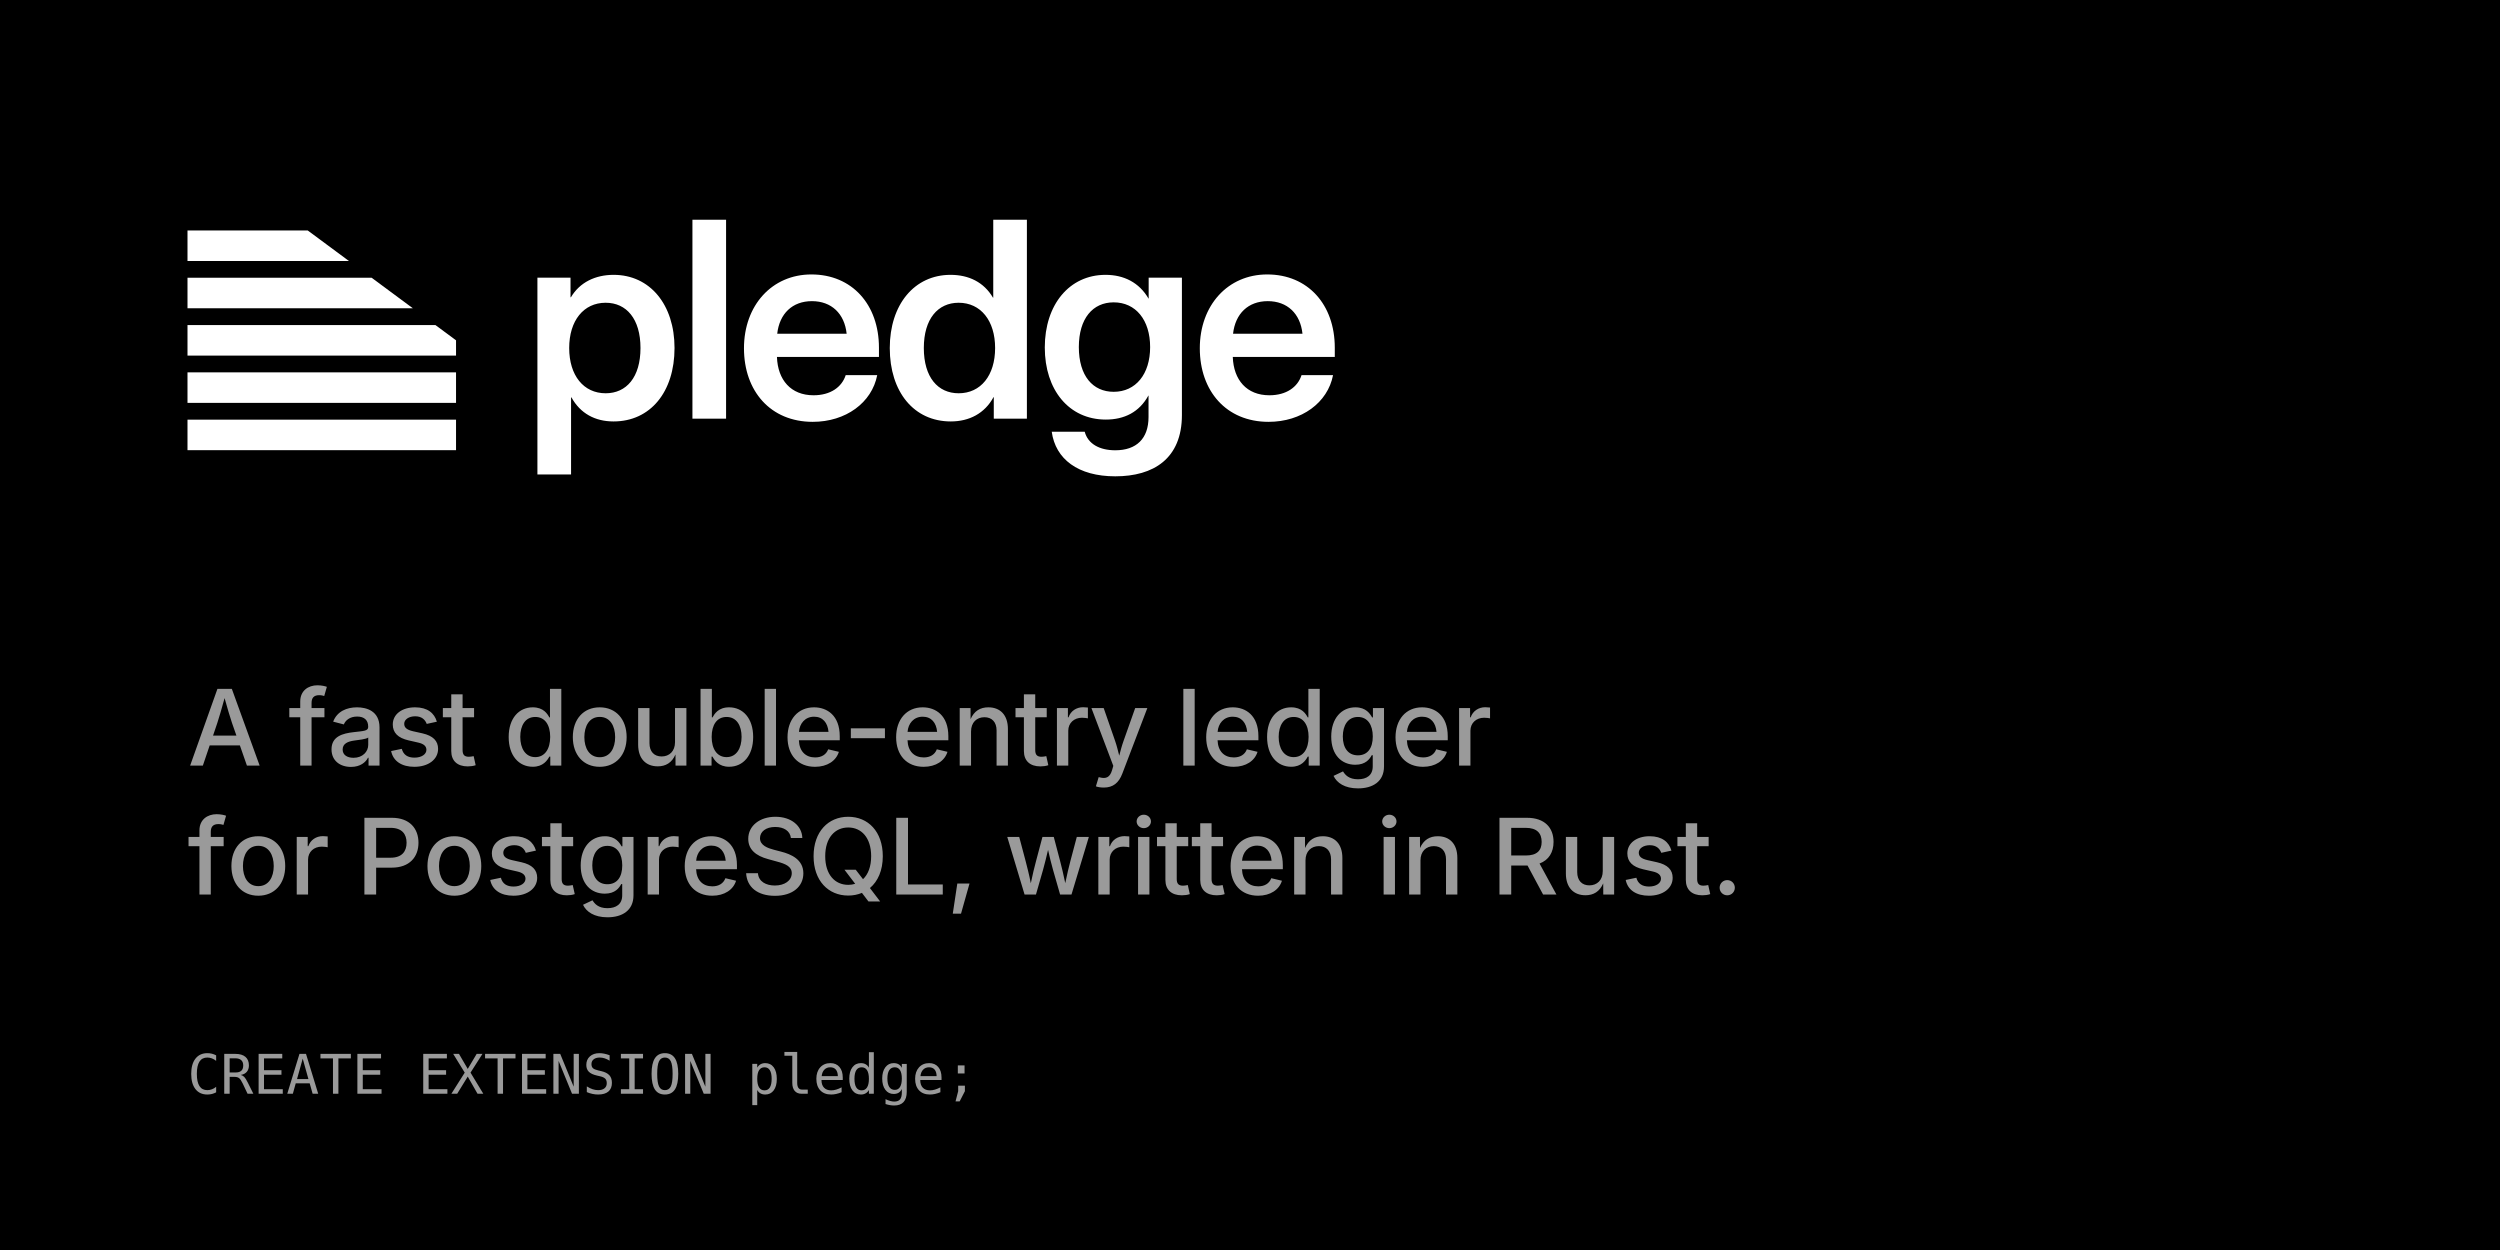
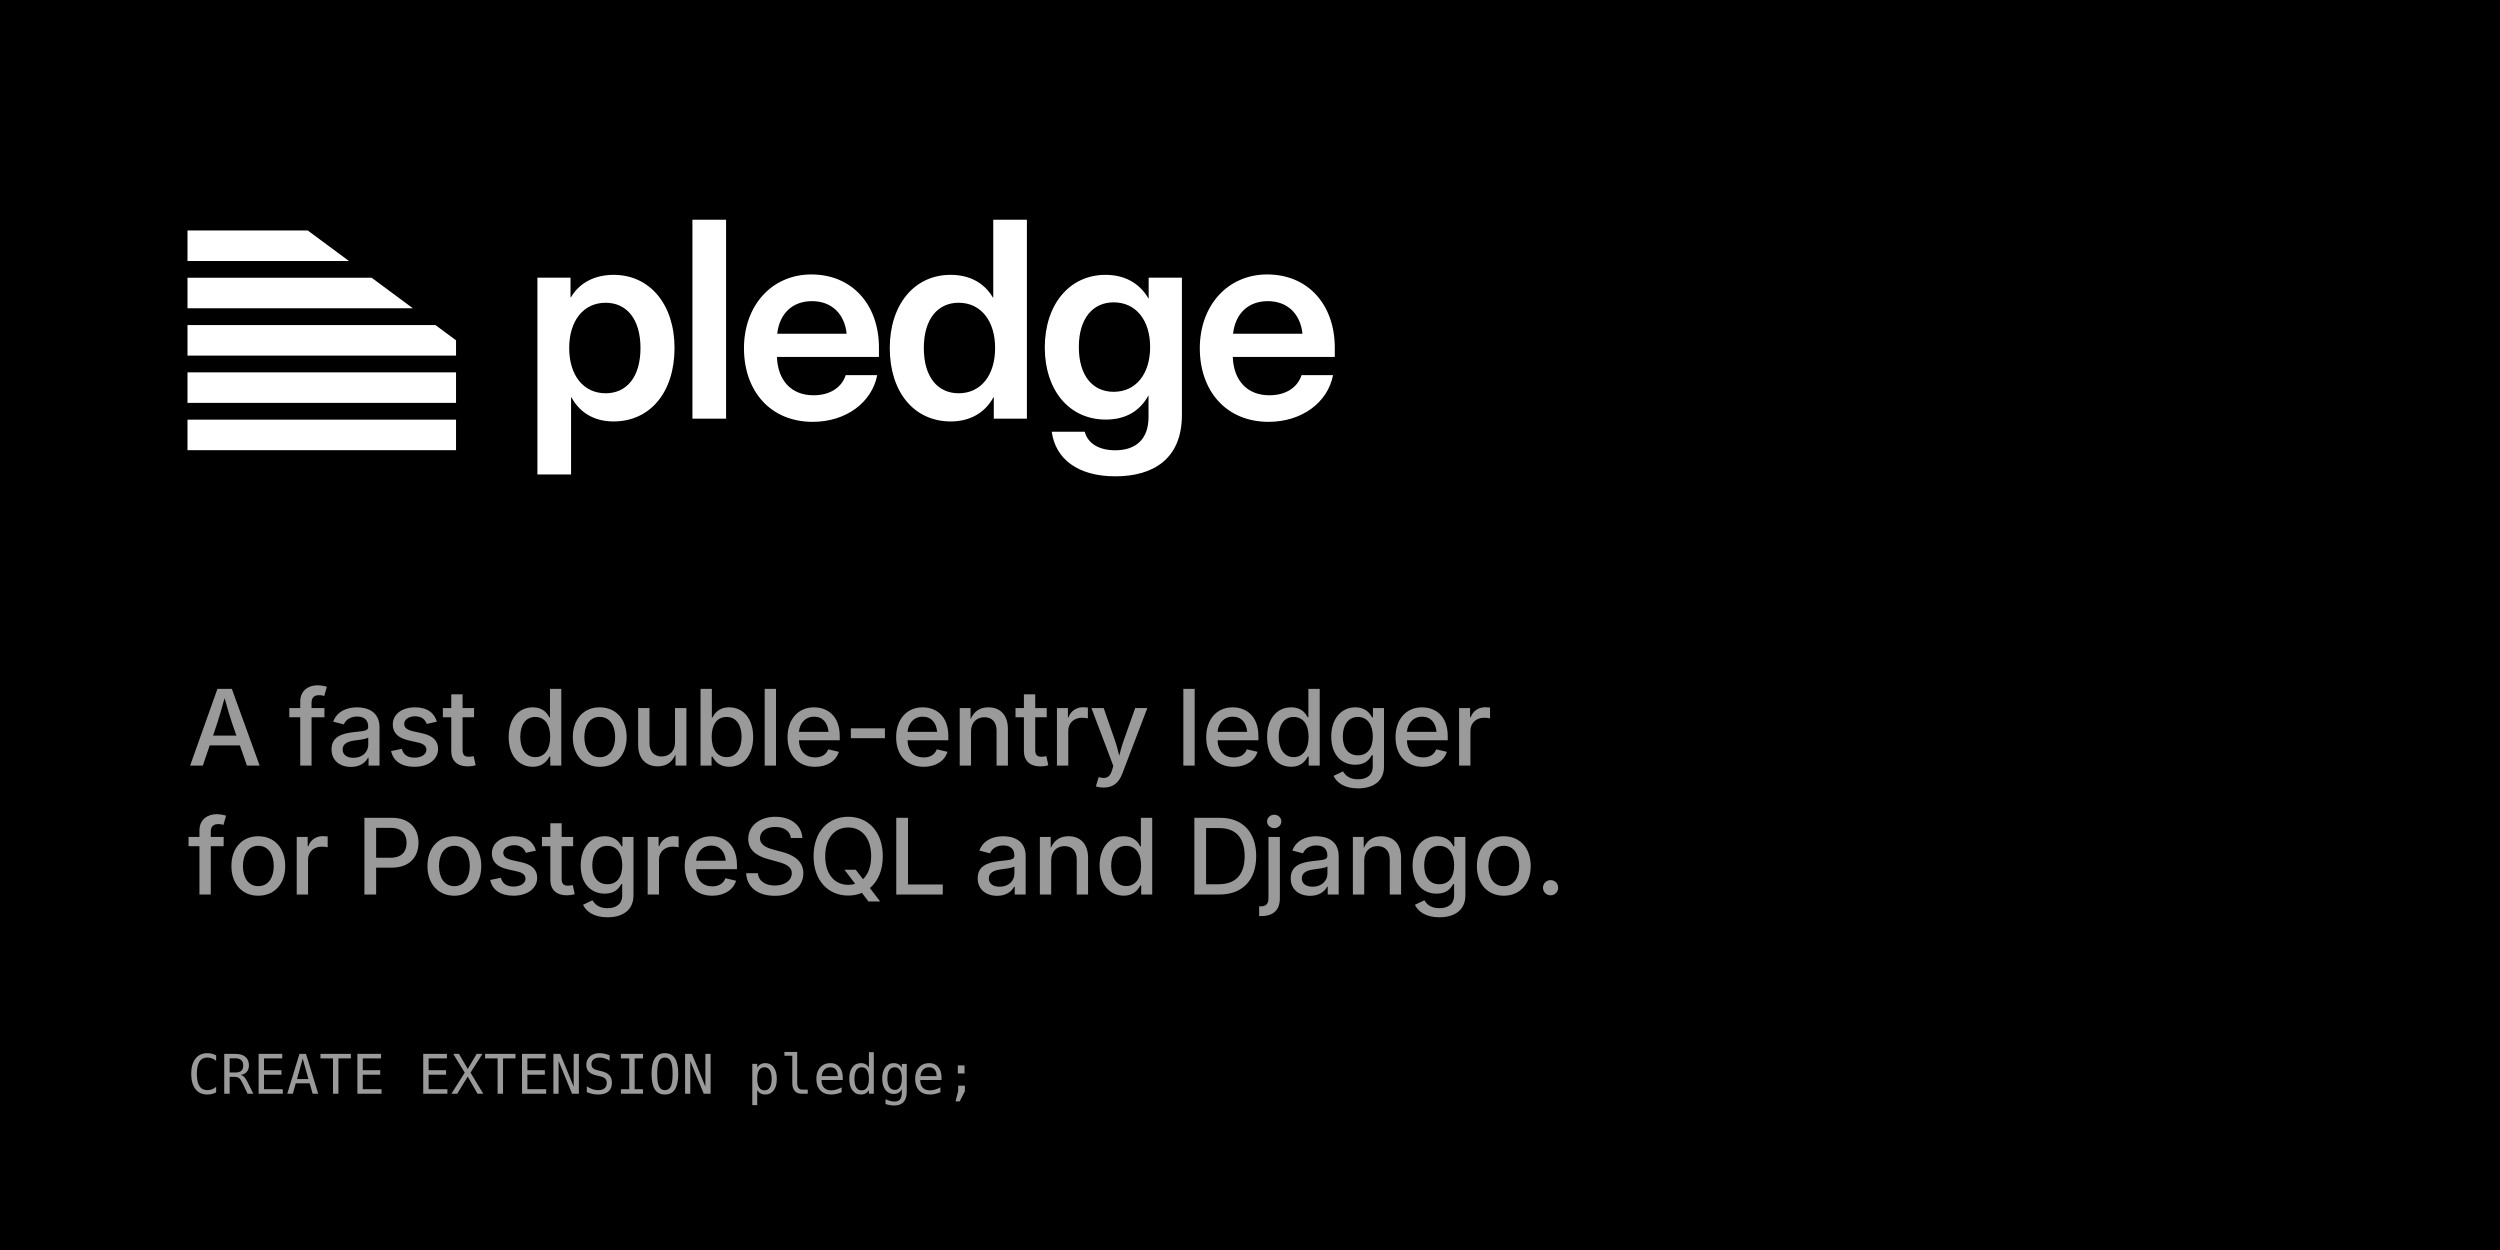
<svg xmlns="http://www.w3.org/2000/svg" viewBox="0 0 1280 640" width="1280" height="640">
  <rect width="1280" height="640" fill="#000" />
  <g transform="translate(64.75 74.25) scale(0.7812)" fill="#fff">
    <polygon points="40,56.0 118.8,56.0 145.8,76.0 40,76.0" />
    <polygon points="40,87.0 160.7,87.0 187.7,107.0 40,107.0" />
    <polygon points="40,118.0 202.5,118.0 216,128.0 216,138.0 40,138.0" />
    <polygon points="40,149.0 216.0,149.0 216.0,169.0 40,169.0" />
    <polygon points="40,180.0 216.0,180.0 216.0,200.0 40,200.0" />
  </g>
  <path fill="#fff" d="M275.156 242.918H292.383V203.475H292.588C297.1 211.678 304.688 215.779 314.121 215.779C332.988 215.779 345.361 200.672 345.361 178.182C345.361 155.965 332.783 140.721 314.189 140.721C304.824 140.721 296.826 144.549 292.314 152.205H292.109V142.156H275.156ZM310.088 201.355C298.809 201.355 291.426 192.264 291.426 178.182C291.426 164.168 298.809 155.008 310.088 155.008C320.752 155.008 327.93 163.279 327.93 178.182C327.93 193.152 320.752 201.355 310.088 201.355Z M371.751 112.488H354.524V214.344H371.751Z M416.119 215.984C433.004 215.984 446.402 206.209 449.136 192.059H433.004C431.021 198.211 425.211 202.381 416.529 202.381C404.908 202.381 398.209 194.52 397.798 182.762H450.025V178.045C450.025 155.896 436.216 140.516 415.435 140.516C395.201 140.516 380.914 156.375 380.914 178.318C380.914 200.193 394.449 215.984 416.119 215.984ZM397.935 170.867C399.097 160.545 405.728 154.188 415.709 154.188C425.689 154.188 432.388 160.545 433.482 170.867Z M486.805 215.779C496.239 215.779 504.168 211.678 508.68 203.338H508.817V214.344H525.77V112.488H508.543V152.41H508.407C503.758 144.48 496.034 140.721 486.668 140.721C468.143 140.721 455.565 155.965 455.565 178.182C455.565 200.672 467.938 215.779 486.805 215.779ZM490.838 201.355C480.174 201.355 472.996 193.152 472.996 178.182C472.996 163.279 480.174 155.008 490.838 155.008C502.118 155.008 509.5 164.168 509.5 178.182C509.5 192.264 502.118 201.355 490.838 201.355Z M571.027 243.875C590.577 243.875 605.138 234.852 605.138 212.498V142.156H588.116V152.889H588.048C583.263 144.617 575.402 140.721 566.036 140.721C547.511 140.721 534.933 155.965 534.933 177.908C534.933 199.646 547.306 214.822 566.173 214.822C575.675 214.822 583.331 210.994 587.98 202.518H588.048V213.523C588.048 224.598 581.827 230.545 571.027 230.545C562.96 230.545 557.013 227.264 555.372 221.043H538.487C540.402 235.057 551.954 243.875 571.027 243.875ZM570.206 200.604C559.542 200.604 552.364 192.469 552.364 177.703C552.364 163.006 559.542 154.803 570.206 154.803C581.486 154.803 588.868 163.826 588.868 177.703C588.868 191.58 581.486 200.604 570.206 200.604Z M649.506 215.984C666.391 215.984 679.789 206.209 682.523 192.059H666.391C664.408 198.211 658.598 202.381 649.916 202.381C638.295 202.381 631.596 194.52 631.186 182.762H683.412V178.045C683.412 155.896 669.604 140.516 648.822 140.516C628.588 140.516 614.301 156.375 614.301 178.318C614.301 200.193 627.836 215.984 649.506 215.984ZM631.322 170.867C632.484 160.545 639.115 154.188 649.096 154.188C659.076 154.188 665.775 160.545 666.869 170.867Z" />
-   <path fill="#9a9a9a" d="M97.345 392.0H103.857L107.364 381.638H122.815L126.428 392.0H132.94L118.702 352.713H111.319ZM109.078 376.628 111.267 370.142C112.242 367.136 113.455 363.049 114.984 357.433C116.54 362.996 117.727 367.004 118.781 370.142L121.049 376.628Z  M166.111 362.521H159.52V359.938C159.52 357.354 160.653 355.93 163.422 355.93C164.635 355.93 165.452 356.193 166.006 356.352L167.351 351.658C166.56 351.368 164.819 350.867 162.499 350.867C157.832 350.867 153.719 353.636 153.719 359.146V362.521H148.129V367.241H153.719V392.0H159.52V367.241H166.111Z M179.704 392.659C184.477 392.659 187.272 390.26 188.405 387.966H188.695V392.0H194.312V372.436C194.312 363.919 187.535 362.152 182.789 362.152C177.542 362.152 172.585 364.209 170.581 369.482L176.039 370.906C176.857 368.902 179.019 366.872 182.868 366.872C186.56 366.872 188.511 368.771 188.511 372.04V372.198C188.511 374.281 186.27 374.255 181.075 374.861C175.512 375.494 169.737 376.971 169.737 383.668C169.737 389.469 174.088 392.659 179.704 392.659ZM180.996 387.992C177.753 387.992 175.433 386.542 175.433 383.747C175.433 380.715 178.122 379.607 181.392 379.159C183.185 378.922 187.667 378.447 188.537 377.604V381.374C188.537 384.828 185.716 387.992 180.996 387.992Z M212.15 392.606C219.348 392.606 224.305 388.81 224.305 383.431C224.305 379.344 221.721 376.707 216.263 375.468L211.517 374.413C208.274 373.675 206.955 372.515 206.955 370.563C206.955 368.349 209.381 366.74 212.571 366.74C216.052 366.74 217.713 368.586 218.478 370.643L223.672 369.509C222.406 365.132 218.9 362.152 212.519 362.152C205.848 362.152 201.102 365.659 201.102 370.933C201.102 375.151 203.738 377.841 209.223 379.08L214.18 380.214C216.975 380.847 218.319 382.06 218.319 383.932C218.319 386.12 215.946 387.913 212.202 387.913C208.775 387.913 206.533 386.489 205.716 383.404L200.258 384.538C201.313 389.759 205.742 392.606 212.15 392.606Z M242.723 362.521H236.843V355.508H231.042V362.521H226.744V367.241H231.042V384.512C231.042 389.521 234.127 392.396 239.48 392.396C240.824 392.396 242.301 392.211 243.54 391.789L242.512 387.148C241.8 387.307 240.666 387.465 240.06 387.465C237.766 387.465 236.843 386.41 236.843 384.037V367.241H242.723Z  M272.783 392.58C278.109 392.58 280.244 389.258 281.273 387.386H281.747V392.0H287.39V352.713H281.589V367.32H281.273C280.271 365.501 278.267 362.152 272.783 362.152C265.69 362.152 260.443 367.742 260.443 377.34C260.443 386.858 265.611 392.58 272.783 392.58ZM274.048 387.649C269.012 387.649 266.375 383.141 266.375 377.287C266.375 371.486 268.933 367.083 274.048 367.083C279.032 367.083 281.695 371.17 281.695 377.287C281.695 383.431 278.979 387.649 274.048 387.649Z M307.047 392.606C315.353 392.606 320.837 386.516 320.837 377.419C320.837 368.243 315.353 362.152 307.047 362.152C298.742 362.152 293.284 368.243 293.284 377.419C293.284 386.516 298.742 392.606 307.047 392.606ZM307.047 387.702C301.721 387.702 299.19 383.009 299.19 377.419C299.19 371.75 301.721 367.057 307.047 367.057C312.426 367.057 314.957 371.776 314.957 377.419C314.957 383.009 312.426 387.702 307.047 387.702Z M336.777 392.369C340.837 392.369 344.001 390.55 345.847 386.278L345.873 392.0H351.437V362.521H345.61V379.977C345.61 384.644 342.683 387.307 338.754 387.307C334.905 387.307 332.532 384.775 332.532 380.53V362.521H326.731V381.242C326.731 388.52 330.765 392.369 336.777 392.369Z M373.309 392.58C380.481 392.58 385.622 386.858 385.622 377.34C385.622 367.742 380.375 362.152 373.309 362.152C367.798 362.152 365.821 365.501 364.792 367.32H364.476V352.713H358.675V392.0H364.318V387.386H364.792C365.821 389.258 367.956 392.58 373.309 392.58ZM372.017 387.649C367.113 387.649 364.371 383.431 364.371 377.287C364.371 371.17 367.034 367.083 372.017 367.083C377.132 367.083 379.69 371.486 379.69 377.287C379.69 383.141 377.053 387.649 372.017 387.649Z M397.317 352.713H391.516V392.0H397.317Z M417.291 392.606C423.592 392.606 428.101 389.521 429.499 384.934L424.041 383.642C423.012 386.384 420.586 387.808 417.343 387.808C412.518 387.808 409.249 384.723 409.038 379.027H429.947V376.971C429.947 366.345 423.513 362.152 416.79 362.152C408.537 362.152 403.21 368.401 403.21 377.472C403.21 386.621 408.589 392.606 417.291 392.606ZM409.064 374.703C409.38 370.458 412.175 366.951 416.816 366.951C421.272 366.951 423.777 370.062 424.199 374.703Z M453.084 372.91H435.629V377.946H453.084Z M472.9 392.606C479.202 392.606 483.711 389.521 485.108 384.934L479.65 383.642C478.622 386.384 476.196 387.808 472.953 387.808C468.128 387.808 464.858 384.723 464.647 379.027H485.556V376.971C485.556 366.345 479.123 362.152 472.399 362.152C464.146 362.152 458.82 368.401 458.82 377.472C458.82 386.621 464.199 392.606 472.9 392.606ZM464.673 374.703C464.99 370.458 467.785 366.951 472.425 366.951C476.881 366.951 479.386 370.062 479.808 374.703Z M497.171 374.545C497.171 369.878 500.072 367.215 504.027 367.215C507.877 367.215 510.25 369.746 510.25 373.991V392.0H516.05V373.279C516.05 366.002 512.043 362.152 506.031 362.152C501.865 362.152 498.78 364.024 496.934 368.19L496.908 362.521H491.371V392.0H497.171Z M535.919 362.521H530.039V355.508H524.238V362.521H519.94V367.241H524.238V384.512C524.238 389.521 527.323 392.396 532.675 392.396C534.02 392.396 535.497 392.211 536.736 391.789L535.708 387.148C534.996 387.307 533.862 387.465 533.256 387.465C530.962 387.465 530.039 386.41 530.039 384.037V367.241H535.919Z M541.153 392.0H546.954V374.097C546.954 370.221 549.907 367.479 553.967 367.479C555.18 367.479 556.578 367.689 557 367.795V362.258C556.393 362.179 555.286 362.1 554.548 362.1C551.093 362.1 548.167 364.051 547.086 367.268H546.769V362.521H541.153Z M561.1 402.6C561.812 402.916 563.342 403.232 565.161 403.232C569.907 403.232 572.834 400.807 574.627 396.087L587.441 362.521H581.218L575.286 379.265C574.363 381.822 573.704 384.38 573.045 386.911C572.412 384.38 571.805 381.849 570.909 379.265L565.082 362.521H558.806L570.012 392.132L569.38 394.294C568.299 398.091 566.189 398.829 563.183 398.038L562.524 397.88Z  M611.674 352.713H605.873V392.0H611.674Z M631.647 392.606C637.949 392.606 642.458 389.521 643.855 384.934L638.397 383.642C637.369 386.384 634.943 387.808 631.7 387.808C626.875 387.808 623.605 384.723 623.394 379.027H644.304V376.971C644.304 366.345 637.87 362.152 631.146 362.152C622.893 362.152 617.567 368.401 617.567 377.472C617.567 386.621 622.946 392.606 631.647 392.606ZM623.421 374.703C623.737 370.458 626.532 366.951 631.173 366.951C635.629 366.951 638.134 370.062 638.556 374.703Z M661.087 392.58C666.413 392.58 668.549 389.258 669.577 387.386H670.052V392.0H675.694V352.713H669.893V367.32H669.577C668.575 365.501 666.571 362.152 661.087 362.152C653.994 362.152 648.747 367.742 648.747 377.34C648.747 386.858 653.915 392.58 661.087 392.58ZM662.352 387.649C657.316 387.649 654.68 383.141 654.68 377.287C654.68 371.486 657.237 367.083 662.352 367.083C667.336 367.083 669.999 371.17 669.999 377.287C669.999 383.431 667.283 387.649 662.352 387.649Z M695.299 403.654C702.84 403.654 708.614 400.174 708.614 392.422V362.521H702.945V367.32H702.523C701.495 365.475 699.412 362.152 693.98 362.152C686.888 362.152 681.588 367.742 681.588 377.155C681.588 386.568 686.967 391.552 693.901 391.552C699.28 391.552 701.31 388.572 702.339 386.647H702.84V392.396C702.84 396.931 699.755 398.987 695.272 398.987C690.526 398.987 688.681 396.641 687.626 394.953L682.774 397.247C684.435 400.807 688.47 403.654 695.299 403.654ZM695.246 386.727C690.184 386.727 687.52 382.824 687.52 377.076C687.52 371.46 690.104 367.083 695.246 367.083C700.229 367.083 702.866 371.17 702.866 377.076C702.866 383.114 700.15 386.727 695.246 386.727Z M728.588 392.606C734.89 392.606 739.398 389.521 740.796 384.934L735.338 383.642C734.31 386.384 731.884 387.808 728.641 387.808C723.815 387.808 720.546 384.723 720.335 379.027H741.244V376.971C741.244 366.345 734.811 362.152 728.087 362.152C719.834 362.152 714.508 368.401 714.508 377.472C714.508 386.621 719.887 392.606 728.588 392.606ZM720.361 374.703C720.678 370.458 723.473 366.951 728.113 366.951C732.569 366.951 735.074 370.062 735.496 374.703Z M747.059 392.0H752.859V374.097C752.859 370.221 755.813 367.479 759.873 367.479C761.086 367.479 762.483 367.689 762.905 367.795V362.258C762.299 362.179 761.191 362.1 760.453 362.1C756.999 362.1 754.072 364.051 752.991 367.268H752.675V362.521H747.059Z M114.51 428.521H107.918V425.938C107.918 423.354 109.052 421.93 111.82 421.93C113.033 421.93 113.851 422.193 114.404 422.352L115.749 417.658C114.958 417.368 113.218 416.867 110.897 416.867C106.23 416.867 102.117 419.636 102.117 425.146V428.521H96.527V433.241H102.117V458.0H107.918V433.241H114.51Z M132.242 458.606C140.548 458.606 146.032 452.516 146.032 443.419C146.032 434.243 140.548 428.152 132.242 428.152C123.937 428.152 118.479 434.243 118.479 443.419C118.479 452.516 123.937 458.606 132.242 458.606ZM132.242 453.702C126.916 453.702 124.385 449.009 124.385 443.419C124.385 437.75 126.916 433.057 132.242 433.057C137.621 433.057 140.152 437.776 140.152 443.419C140.152 449.009 137.621 453.702 132.242 453.702Z M151.926 458.0H157.727V440.097C157.727 436.221 160.68 433.479 164.74 433.479C165.953 433.479 167.351 433.689 167.773 433.795V428.258C167.166 428.179 166.059 428.1 165.32 428.1C161.866 428.1 158.94 430.051 157.858 433.268H157.542V428.521H151.926Z  M186.573 458.0H192.585V444.236H200.601C209.724 444.236 214.259 438.726 214.259 431.475C214.259 424.224 209.75 418.713 200.653 418.713H186.573ZM192.585 439.147V423.854H199.968C205.795 423.854 208.168 427.045 208.168 431.475C208.168 435.904 205.795 439.147 200.021 439.147Z M232.624 458.606C240.93 458.606 246.414 452.516 246.414 443.419C246.414 434.243 240.93 428.152 232.624 428.152C224.319 428.152 218.861 434.243 218.861 443.419C218.861 452.516 224.319 458.606 232.624 458.606ZM232.624 453.702C227.298 453.702 224.767 449.009 224.767 443.419C224.767 437.75 227.298 433.057 232.624 433.057C238.003 433.057 240.534 437.776 240.534 443.419C240.534 449.009 238.003 453.702 232.624 453.702Z M262.881 458.606C270.079 458.606 275.036 454.81 275.036 449.431C275.036 445.344 272.452 442.707 266.994 441.468L262.248 440.413C259.005 439.675 257.687 438.515 257.687 436.563C257.687 434.349 260.113 432.74 263.303 432.74C266.783 432.74 268.445 434.586 269.209 436.643L274.404 435.509C273.138 431.132 269.631 428.152 263.25 428.152C256.579 428.152 251.833 431.659 251.833 436.933C251.833 441.151 254.47 443.841 259.954 445.08L264.911 446.214C267.706 446.847 269.051 448.06 269.051 449.932C269.051 452.12 266.678 453.913 262.934 453.913C259.506 453.913 257.265 452.489 256.447 449.404L250.989 450.538C252.044 455.759 256.474 458.606 262.881 458.606Z M293.454 428.521H287.574V421.508H281.774V428.521H277.476V433.241H281.774V450.512C281.774 455.521 284.859 458.396 290.211 458.396C291.556 458.396 293.033 458.211 294.272 457.789L293.243 453.148C292.532 453.307 291.398 453.465 290.791 453.465C288.497 453.465 287.574 452.41 287.574 450.037V433.241H293.454Z M311.029 469.654C318.57 469.654 324.344 466.174 324.344 458.422V428.521H318.675V433.32H318.253C317.225 431.475 315.142 428.152 309.71 428.152C302.618 428.152 297.318 433.742 297.318 443.155C297.318 452.568 302.697 457.552 309.631 457.552C315.01 457.552 317.04 454.572 318.069 452.647H318.57V458.396C318.57 462.931 315.485 464.987 311.002 464.987C306.256 464.987 304.41 462.641 303.356 460.953L298.504 463.247C300.165 466.807 304.2 469.654 311.029 469.654ZM310.976 452.727C305.913 452.727 303.25 448.824 303.25 443.076C303.25 437.46 305.834 433.083 310.976 433.083C315.959 433.083 318.596 437.17 318.596 443.076C318.596 449.114 315.88 452.727 310.976 452.727Z M331.609 458.0H337.41V440.097C337.41 436.221 340.363 433.479 344.423 433.479C345.636 433.479 347.034 433.689 347.455 433.795V428.258C346.849 428.179 345.742 428.1 345.003 428.1C341.549 428.1 338.622 430.051 337.541 433.268H337.225V428.521H331.609Z M364.661 458.606C370.962 458.606 375.471 455.521 376.869 450.934L371.411 449.642C370.382 452.384 367.956 453.808 364.713 453.808C359.888 453.808 356.619 450.723 356.408 445.027H377.317V442.971C377.317 432.345 370.883 428.152 364.16 428.152C355.907 428.152 350.58 434.401 350.58 443.472C350.58 452.621 355.959 458.606 364.661 458.606ZM356.434 440.703C356.75 436.458 359.545 432.951 364.186 432.951C368.642 432.951 371.147 436.062 371.569 440.703Z M396.763 458.659C405.992 458.659 411.318 453.808 411.318 447.137C411.318 440.044 405.016 437.354 400.006 436.062L396.183 435.061C393.177 434.27 389.117 432.872 389.117 429.154C389.117 425.832 392.123 423.406 396.895 423.406C401.351 423.406 404.541 425.463 404.937 429.049H410.79C410.606 422.8 405.095 418.186 397.027 418.186C389.117 418.186 383.105 422.694 383.105 429.497C383.105 434.876 386.902 438.172 393.335 439.886L397.923 441.151C402.142 442.285 405.385 443.63 405.385 447.058C405.385 450.854 401.72 453.386 396.737 453.386C392.202 453.386 388.405 451.382 388.062 447.084H382.024C382.393 454.256 387.93 458.659 396.763 458.659Z M434.297 458.527C436.829 458.527 439.175 458.053 441.311 457.156L444.66 461.56H450.645L445.398 454.678C449.485 451.25 451.99 445.66 451.99 438.383C451.99 425.779 444.475 418.186 434.297 418.186C424.093 418.186 416.552 425.779 416.552 438.383C416.552 450.934 424.093 458.527 434.297 458.527ZM432.373 445.317 437.857 452.516C436.723 452.858 435.537 453.043 434.297 453.043C427.547 453.043 422.511 447.875 422.511 438.383C422.511 428.864 427.547 423.67 434.297 423.67C440.995 423.67 446.031 428.838 446.031 438.383C446.031 443.735 444.449 447.69 441.865 450.143L438.147 445.317Z M458.885 458.0H482.695V452.832H464.897V418.713H458.885Z M487.824 467.782H492.043L496.393 452.357H490.144Z  M524.581 458.0H530.408L534.047 445.317C534.917 442.285 535.76 438.673 536.604 435.14C537.422 438.673 538.239 442.232 539.135 445.317L542.774 458.0H548.601L557.487 428.521H551.317L548.074 440.729C547.23 443.999 546.307 447.717 545.411 452.173C544.514 447.69 543.565 443.946 542.748 440.729L539.531 428.521H533.73L530.487 440.729C529.617 444.025 528.668 447.796 527.771 452.226C526.875 447.638 525.899 443.894 525.082 440.729L521.839 428.521H515.721Z M562.352 458.0H568.153V440.097C568.153 436.221 571.106 433.479 575.167 433.479C576.38 433.479 577.777 433.689 578.199 433.795V428.258C577.592 428.179 576.485 428.1 575.747 428.1C572.293 428.1 569.366 430.051 568.285 433.268H567.968V428.521H562.352Z M582.695 458.0H588.496V428.521H582.695ZM585.622 424.013C587.626 424.013 589.287 422.483 589.287 420.585C589.287 418.66 587.626 417.131 585.622 417.131C583.618 417.131 581.957 418.66 581.957 420.585C581.957 422.483 583.618 424.013 585.622 424.013Z M608.364 428.521H602.484V421.508H596.683V428.521H592.386V433.241H596.683V450.512C596.683 455.521 599.768 458.396 605.121 458.396C606.466 458.396 607.942 458.211 609.181 457.789L608.153 453.148C607.441 453.307 606.307 453.465 605.701 453.465C603.407 453.465 602.484 452.41 602.484 450.037V433.241H608.364Z M626.202 428.521H620.322V421.508H614.521V428.521H610.223V433.241H614.521V450.512C614.521 455.521 617.606 458.396 622.959 458.396C624.304 458.396 625.78 458.211 627.019 457.789L625.991 453.148C625.279 453.307 624.145 453.465 623.539 453.465C621.245 453.465 620.322 452.41 620.322 450.037V433.241H626.202Z M644.145 458.606C650.447 458.606 654.956 455.521 656.353 450.934L650.895 449.642C649.867 452.384 647.441 453.808 644.198 453.808C639.373 453.808 636.103 450.723 635.892 445.027H656.802V442.971C656.802 432.345 650.368 428.152 643.644 428.152C635.391 428.152 630.065 434.401 630.065 443.472C630.065 452.621 635.444 458.606 644.145 458.606ZM635.919 440.703C636.235 436.458 639.03 432.951 643.671 432.951C648.127 432.951 650.632 436.062 651.054 440.703Z M668.417 440.545C668.417 435.878 671.317 433.215 675.272 433.215C679.122 433.215 681.495 435.746 681.495 439.991V458.0H687.296V439.279C687.296 432.002 683.288 428.152 677.276 428.152C673.11 428.152 670.025 430.024 668.18 434.19L668.153 428.521H662.616V458.0H668.417Z  M708.417 458.0H714.218V428.521H708.417ZM711.344 424.013C713.348 424.013 715.009 422.483 715.009 420.585C715.009 418.66 713.348 417.131 711.344 417.131C709.34 417.131 707.679 418.66 707.679 420.585C707.679 422.483 709.34 424.013 711.344 424.013Z M727.283 440.545C727.283 435.878 730.184 433.215 734.139 433.215C737.988 433.215 740.361 435.746 740.361 439.991V458.0H746.162V439.279C746.162 432.002 742.154 428.152 736.143 428.152C731.977 428.152 728.892 430.024 727.046 434.19L727.02 428.521H721.482V458.0H727.283Z  M767.732 458.0H773.743V443.155H781.759C781.864 443.155 781.996 443.155 782.102 443.155L790.065 458.0H796.894L788.245 442.127C793.018 440.334 795.417 436.326 795.417 431.053C795.417 423.802 790.908 418.713 781.812 418.713H767.732ZM773.743 438.014V423.854H781.126C786.927 423.854 789.326 426.623 789.326 431.053C789.326 435.456 786.927 438.014 781.179 438.014Z M811.778 458.369C815.839 458.369 819.003 456.55 820.849 452.278L820.875 458.0H826.439V428.521H820.611V445.977C820.611 450.644 817.685 453.307 813.756 453.307C809.906 453.307 807.533 450.775 807.533 446.53V428.521H801.733V447.242C801.733 454.52 805.767 458.369 811.778 458.369Z M844.25 458.606C851.448 458.606 856.405 454.81 856.405 449.431C856.405 445.344 853.821 442.707 848.363 441.468L843.617 440.413C840.374 439.675 839.056 438.515 839.056 436.563C839.056 434.349 841.482 432.74 844.672 432.74C848.153 432.74 849.814 434.586 850.578 436.643L855.773 435.509C854.507 431.132 851 428.152 844.619 428.152C837.948 428.152 833.202 431.659 833.202 436.933C833.202 441.151 835.839 443.841 841.323 445.08L846.28 446.214C849.075 446.847 850.42 448.06 850.42 449.932C850.42 452.12 848.047 453.913 844.303 453.913C840.875 453.913 838.634 452.489 837.817 449.404L832.359 450.538C833.413 455.759 837.843 458.606 844.25 458.606Z M874.823 428.521H868.944V421.508H863.143V428.521H858.845V433.241H863.143V450.512C863.143 455.521 866.228 458.396 871.58 458.396C872.925 458.396 874.402 458.211 875.641 457.789L874.613 453.148C873.901 453.307 872.767 453.465 872.16 453.465C869.866 453.465 868.944 452.41 868.944 450.037V433.241H874.823Z M884.356 458.396C886.518 458.396 888.232 456.682 888.232 454.52C888.232 452.331 886.518 450.617 884.356 450.617C882.167 450.617 880.453 452.331 880.453 454.52C880.453 456.682 882.167 458.396 884.356 458.396Z" />
+   <path fill="#9a9a9a" d="M97.345 392.0H103.857L107.364 381.638H122.815L126.428 392.0H132.94L118.702 352.713H111.319ZM109.078 376.628 111.267 370.142C112.242 367.136 113.455 363.049 114.984 357.433C116.54 362.996 117.727 367.004 118.781 370.142L121.049 376.628Z  M166.111 362.521H159.52V359.938C159.52 357.354 160.653 355.93 163.422 355.93C164.635 355.93 165.452 356.193 166.006 356.352L167.351 351.658C166.56 351.368 164.819 350.867 162.499 350.867C157.832 350.867 153.719 353.636 153.719 359.146V362.521H148.129V367.241H153.719V392.0H159.52V367.241H166.111Z M179.704 392.659C184.477 392.659 187.272 390.26 188.405 387.966H188.695V392.0H194.312V372.436C194.312 363.919 187.535 362.152 182.789 362.152C177.542 362.152 172.585 364.209 170.581 369.482L176.039 370.906C176.857 368.902 179.019 366.872 182.868 366.872C186.56 366.872 188.511 368.771 188.511 372.04V372.198C188.511 374.281 186.27 374.255 181.075 374.861C175.512 375.494 169.737 376.971 169.737 383.668C169.737 389.469 174.088 392.659 179.704 392.659ZM180.996 387.992C177.753 387.992 175.433 386.542 175.433 383.747C175.433 380.715 178.122 379.607 181.392 379.159C183.185 378.922 187.667 378.447 188.537 377.604V381.374C188.537 384.828 185.716 387.992 180.996 387.992Z M212.15 392.606C219.348 392.606 224.305 388.81 224.305 383.431C224.305 379.344 221.721 376.707 216.263 375.468L211.517 374.413C208.274 373.675 206.955 372.515 206.955 370.563C206.955 368.349 209.381 366.74 212.571 366.74C216.052 366.74 217.713 368.586 218.478 370.643L223.672 369.509C222.406 365.132 218.9 362.152 212.519 362.152C205.848 362.152 201.102 365.659 201.102 370.933C201.102 375.151 203.738 377.841 209.223 379.08L214.18 380.214C216.975 380.847 218.319 382.06 218.319 383.932C218.319 386.12 215.946 387.913 212.202 387.913C208.775 387.913 206.533 386.489 205.716 383.404L200.258 384.538C201.313 389.759 205.742 392.606 212.15 392.606Z M242.723 362.521H236.843V355.508H231.042V362.521H226.744V367.241H231.042V384.512C231.042 389.521 234.127 392.396 239.48 392.396C240.824 392.396 242.301 392.211 243.54 391.789L242.512 387.148C241.8 387.307 240.666 387.465 240.06 387.465C237.766 387.465 236.843 386.41 236.843 384.037V367.241H242.723Z  M272.783 392.58C278.109 392.58 280.244 389.258 281.273 387.386H281.747V392.0H287.39V352.713H281.589V367.32H281.273C280.271 365.501 278.267 362.152 272.783 362.152C265.69 362.152 260.443 367.742 260.443 377.34C260.443 386.858 265.611 392.58 272.783 392.58ZM274.048 387.649C269.012 387.649 266.375 383.141 266.375 377.287C266.375 371.486 268.933 367.083 274.048 367.083C279.032 367.083 281.695 371.17 281.695 377.287C281.695 383.431 278.979 387.649 274.048 387.649Z M307.047 392.606C315.353 392.606 320.837 386.516 320.837 377.419C320.837 368.243 315.353 362.152 307.047 362.152C298.742 362.152 293.284 368.243 293.284 377.419C293.284 386.516 298.742 392.606 307.047 392.606ZM307.047 387.702C301.721 387.702 299.19 383.009 299.19 377.419C299.19 371.75 301.721 367.057 307.047 367.057C312.426 367.057 314.957 371.776 314.957 377.419C314.957 383.009 312.426 387.702 307.047 387.702Z M336.777 392.369C340.837 392.369 344.001 390.55 345.847 386.278L345.873 392.0H351.437V362.521H345.61V379.977C345.61 384.644 342.683 387.307 338.754 387.307C334.905 387.307 332.532 384.775 332.532 380.53V362.521H326.731V381.242C326.731 388.52 330.765 392.369 336.777 392.369Z M373.309 392.58C380.481 392.58 385.622 386.858 385.622 377.34C385.622 367.742 380.375 362.152 373.309 362.152C367.798 362.152 365.821 365.501 364.792 367.32H364.476V352.713H358.675V392.0H364.318V387.386H364.792C365.821 389.258 367.956 392.58 373.309 392.58ZM372.017 387.649C367.113 387.649 364.371 383.431 364.371 377.287C364.371 371.17 367.034 367.083 372.017 367.083C377.132 367.083 379.69 371.486 379.69 377.287C379.69 383.141 377.053 387.649 372.017 387.649Z M397.317 352.713H391.516V392.0H397.317Z M417.291 392.606C423.592 392.606 428.101 389.521 429.499 384.934L424.041 383.642C423.012 386.384 420.586 387.808 417.343 387.808C412.518 387.808 409.249 384.723 409.038 379.027H429.947V376.971C429.947 366.345 423.513 362.152 416.79 362.152C408.537 362.152 403.21 368.401 403.21 377.472C403.21 386.621 408.589 392.606 417.291 392.606ZM409.064 374.703C409.38 370.458 412.175 366.951 416.816 366.951C421.272 366.951 423.777 370.062 424.199 374.703Z M453.084 372.91H435.629V377.946H453.084Z M472.9 392.606C479.202 392.606 483.711 389.521 485.108 384.934L479.65 383.642C478.622 386.384 476.196 387.808 472.953 387.808C468.128 387.808 464.858 384.723 464.647 379.027H485.556V376.971C485.556 366.345 479.123 362.152 472.399 362.152C464.146 362.152 458.82 368.401 458.82 377.472C458.82 386.621 464.199 392.606 472.9 392.606ZM464.673 374.703C464.99 370.458 467.785 366.951 472.425 366.951C476.881 366.951 479.386 370.062 479.808 374.703Z M497.171 374.545C497.171 369.878 500.072 367.215 504.027 367.215C507.877 367.215 510.25 369.746 510.25 373.991V392.0H516.05V373.279C516.05 366.002 512.043 362.152 506.031 362.152C501.865 362.152 498.78 364.024 496.934 368.19L496.908 362.521H491.371V392.0H497.171Z M535.919 362.521H530.039V355.508H524.238V362.521H519.94V367.241H524.238V384.512C524.238 389.521 527.323 392.396 532.675 392.396C534.02 392.396 535.497 392.211 536.736 391.789L535.708 387.148C534.996 387.307 533.862 387.465 533.256 387.465C530.962 387.465 530.039 386.41 530.039 384.037V367.241H535.919Z M541.153 392.0H546.954V374.097C546.954 370.221 549.907 367.479 553.967 367.479C555.18 367.479 556.578 367.689 557 367.795V362.258C556.393 362.179 555.286 362.1 554.548 362.1C551.093 362.1 548.167 364.051 547.086 367.268H546.769V362.521H541.153Z M561.1 402.6C561.812 402.916 563.342 403.232 565.161 403.232C569.907 403.232 572.834 400.807 574.627 396.087L587.441 362.521H581.218L575.286 379.265C574.363 381.822 573.704 384.38 573.045 386.911C572.412 384.38 571.805 381.849 570.909 379.265L565.082 362.521H558.806L570.012 392.132L569.38 394.294C568.299 398.091 566.189 398.829 563.183 398.038L562.524 397.88Z  M611.674 352.713H605.873V392.0H611.674Z M631.647 392.606C637.949 392.606 642.458 389.521 643.855 384.934L638.397 383.642C637.369 386.384 634.943 387.808 631.7 387.808C626.875 387.808 623.605 384.723 623.394 379.027H644.304V376.971C644.304 366.345 637.87 362.152 631.146 362.152C622.893 362.152 617.567 368.401 617.567 377.472C617.567 386.621 622.946 392.606 631.647 392.606ZM623.421 374.703C623.737 370.458 626.532 366.951 631.173 366.951C635.629 366.951 638.134 370.062 638.556 374.703Z M661.087 392.58C666.413 392.58 668.549 389.258 669.577 387.386H670.052V392.0H675.694V352.713H669.893V367.32H669.577C668.575 365.501 666.571 362.152 661.087 362.152C653.994 362.152 648.747 367.742 648.747 377.34C648.747 386.858 653.915 392.58 661.087 392.58ZM662.352 387.649C657.316 387.649 654.68 383.141 654.68 377.287C654.68 371.486 657.237 367.083 662.352 367.083C667.336 367.083 669.999 371.17 669.999 377.287C669.999 383.431 667.283 387.649 662.352 387.649Z M695.299 403.654C702.84 403.654 708.614 400.174 708.614 392.422V362.521H702.945V367.32H702.523C701.495 365.475 699.412 362.152 693.98 362.152C686.888 362.152 681.588 367.742 681.588 377.155C681.588 386.568 686.967 391.552 693.901 391.552C699.28 391.552 701.31 388.572 702.339 386.647H702.84V392.396C702.84 396.931 699.755 398.987 695.272 398.987C690.526 398.987 688.681 396.641 687.626 394.953L682.774 397.247C684.435 400.807 688.47 403.654 695.299 403.654ZM695.246 386.727C690.184 386.727 687.52 382.824 687.52 377.076C687.52 371.46 690.104 367.083 695.246 367.083C700.229 367.083 702.866 371.17 702.866 377.076C702.866 383.114 700.15 386.727 695.246 386.727Z M728.588 392.606C734.89 392.606 739.398 389.521 740.796 384.934L735.338 383.642C734.31 386.384 731.884 387.808 728.641 387.808C723.815 387.808 720.546 384.723 720.335 379.027H741.244V376.971C741.244 366.345 734.811 362.152 728.087 362.152C719.834 362.152 714.508 368.401 714.508 377.472C714.508 386.621 719.887 392.606 728.588 392.606ZM720.361 374.703C720.678 370.458 723.473 366.951 728.113 366.951C732.569 366.951 735.074 370.062 735.496 374.703Z M747.059 392.0H752.859V374.097C752.859 370.221 755.813 367.479 759.873 367.479C761.086 367.479 762.483 367.689 762.905 367.795V362.258C762.299 362.179 761.191 362.1 760.453 362.1C756.999 362.1 754.072 364.051 752.991 367.268H752.675V362.521H747.059Z M114.51 428.521H107.918V425.938C107.918 423.354 109.052 421.93 111.82 421.93C113.033 421.93 113.851 422.193 114.404 422.352L115.749 417.658C114.958 417.368 113.218 416.867 110.897 416.867C106.23 416.867 102.117 419.636 102.117 425.146V428.521H96.527V433.241H102.117V458.0H107.918V433.241H114.51Z M132.242 458.606C140.548 458.606 146.032 452.516 146.032 443.419C146.032 434.243 140.548 428.152 132.242 428.152C123.937 428.152 118.479 434.243 118.479 443.419C118.479 452.516 123.937 458.606 132.242 458.606ZM132.242 453.702C126.916 453.702 124.385 449.009 124.385 443.419C124.385 437.75 126.916 433.057 132.242 433.057C137.621 433.057 140.152 437.776 140.152 443.419C140.152 449.009 137.621 453.702 132.242 453.702Z M151.926 458.0H157.727V440.097C157.727 436.221 160.68 433.479 164.74 433.479C165.953 433.479 167.351 433.689 167.773 433.795V428.258C167.166 428.179 166.059 428.1 165.32 428.1C161.866 428.1 158.94 430.051 157.858 433.268H157.542V428.521H151.926Z  M186.573 458.0H192.585V444.236H200.601C209.724 444.236 214.259 438.726 214.259 431.475C214.259 424.224 209.75 418.713 200.653 418.713H186.573ZM192.585 439.147V423.854H199.968C205.795 423.854 208.168 427.045 208.168 431.475C208.168 435.904 205.795 439.147 200.021 439.147Z M232.624 458.606C240.93 458.606 246.414 452.516 246.414 443.419C246.414 434.243 240.93 428.152 232.624 428.152C224.319 428.152 218.861 434.243 218.861 443.419C218.861 452.516 224.319 458.606 232.624 458.606ZM232.624 453.702C227.298 453.702 224.767 449.009 224.767 443.419C224.767 437.75 227.298 433.057 232.624 433.057C238.003 433.057 240.534 437.776 240.534 443.419C240.534 449.009 238.003 453.702 232.624 453.702Z M262.881 458.606C270.079 458.606 275.036 454.81 275.036 449.431C275.036 445.344 272.452 442.707 266.994 441.468L262.248 440.413C259.005 439.675 257.687 438.515 257.687 436.563C257.687 434.349 260.113 432.74 263.303 432.74C266.783 432.74 268.445 434.586 269.209 436.643L274.404 435.509C273.138 431.132 269.631 428.152 263.25 428.152C256.579 428.152 251.833 431.659 251.833 436.933C251.833 441.151 254.47 443.841 259.954 445.08L264.911 446.214C267.706 446.847 269.051 448.06 269.051 449.932C269.051 452.12 266.678 453.913 262.934 453.913C259.506 453.913 257.265 452.489 256.447 449.404L250.989 450.538C252.044 455.759 256.474 458.606 262.881 458.606Z M293.454 428.521H287.574V421.508H281.774V428.521H277.476V433.241H281.774V450.512C281.774 455.521 284.859 458.396 290.211 458.396C291.556 458.396 293.033 458.211 294.272 457.789L293.243 453.148C292.532 453.307 291.398 453.465 290.791 453.465C288.497 453.465 287.574 452.41 287.574 450.037V433.241H293.454Z M311.029 469.654C318.57 469.654 324.344 466.174 324.344 458.422V428.521H318.675V433.32H318.253C317.225 431.475 315.142 428.152 309.71 428.152C302.618 428.152 297.318 433.742 297.318 443.155C297.318 452.568 302.697 457.552 309.631 457.552C315.01 457.552 317.04 454.572 318.069 452.647H318.57V458.396C318.57 462.931 315.485 464.987 311.002 464.987C306.256 464.987 304.41 462.641 303.356 460.953L298.504 463.247C300.165 466.807 304.2 469.654 311.029 469.654ZM310.976 452.727C305.913 452.727 303.25 448.824 303.25 443.076C303.25 437.46 305.834 433.083 310.976 433.083C315.959 433.083 318.596 437.17 318.596 443.076C318.596 449.114 315.88 452.727 310.976 452.727Z M331.609 458.0H337.41V440.097C337.41 436.221 340.363 433.479 344.423 433.479C345.636 433.479 347.034 433.689 347.455 433.795V428.258C346.849 428.179 345.742 428.1 345.003 428.1C341.549 428.1 338.622 430.051 337.541 433.268H337.225V428.521H331.609Z M364.661 458.606C370.962 458.606 375.471 455.521 376.869 450.934L371.411 449.642C370.382 452.384 367.956 453.808 364.713 453.808C359.888 453.808 356.619 450.723 356.408 445.027H377.317V442.971C377.317 432.345 370.883 428.152 364.16 428.152C355.907 428.152 350.58 434.401 350.58 443.472C350.58 452.621 355.959 458.606 364.661 458.606ZM356.434 440.703C356.75 436.458 359.545 432.951 364.186 432.951C368.642 432.951 371.147 436.062 371.569 440.703Z M396.763 458.659C405.992 458.659 411.318 453.808 411.318 447.137C411.318 440.044 405.016 437.354 400.006 436.062L396.183 435.061C393.177 434.27 389.117 432.872 389.117 429.154C389.117 425.832 392.123 423.406 396.895 423.406C401.351 423.406 404.541 425.463 404.937 429.049H410.79C410.606 422.8 405.095 418.186 397.027 418.186C389.117 418.186 383.105 422.694 383.105 429.497C383.105 434.876 386.902 438.172 393.335 439.886L397.923 441.151C402.142 442.285 405.385 443.63 405.385 447.058C405.385 450.854 401.72 453.386 396.737 453.386C392.202 453.386 388.405 451.382 388.062 447.084H382.024C382.393 454.256 387.93 458.659 396.763 458.659Z M434.297 458.527C436.829 458.527 439.175 458.053 441.311 457.156L444.66 461.56H450.645L445.398 454.678C449.485 451.25 451.99 445.66 451.99 438.383C451.99 425.779 444.475 418.186 434.297 418.186C424.093 418.186 416.552 425.779 416.552 438.383C416.552 450.934 424.093 458.527 434.297 458.527ZM432.373 445.317 437.857 452.516C436.723 452.858 435.537 453.043 434.297 453.043C427.547 453.043 422.511 447.875 422.511 438.383C422.511 428.864 427.547 423.67 434.297 423.67C440.995 423.67 446.031 428.838 446.031 438.383C446.031 443.735 444.449 447.69 441.865 450.143L438.147 445.317Z M458.885 458.0H482.695V452.832H464.897V418.713H458.885Z  M510.54 458.659C515.312 458.659 518.107 456.26 519.241 453.966H519.531V458.0H525.147V438.436C525.147 429.919 518.371 428.152 513.625 428.152C508.378 428.152 503.421 430.209 501.417 435.482L506.875 436.906C507.692 434.902 509.854 432.872 513.704 432.872C517.395 432.872 519.346 434.771 519.346 438.04V438.198C519.346 440.281 517.105 440.255 511.911 440.861C506.347 441.494 500.573 442.971 500.573 449.668C500.573 455.469 504.923 458.659 510.54 458.659ZM511.832 453.992C508.588 453.992 506.268 452.542 506.268 449.747C506.268 446.715 508.958 445.607 512.227 445.159C514.02 444.922 518.503 444.447 519.373 443.604V447.374C519.373 450.828 516.551 453.992 511.832 453.992Z M538.213 440.545C538.213 435.878 541.113 433.215 545.068 433.215C548.918 433.215 551.291 435.746 551.291 439.991V458.0H557.091V439.279C557.091 432.002 553.084 428.152 547.072 428.152C542.906 428.152 539.821 430.024 537.975 434.19L537.949 428.521H532.412V458.0H538.213Z M575.325 458.58C580.651 458.58 582.787 455.258 583.815 453.386H584.29V458.0H589.932V418.713H584.132V433.32H583.815C582.813 431.501 580.809 428.152 575.325 428.152C568.232 428.152 562.985 433.742 562.985 443.34C562.985 452.858 568.153 458.58 575.325 458.58ZM576.591 453.649C571.554 453.649 568.918 449.141 568.918 443.287C568.918 437.486 571.475 433.083 576.591 433.083C581.574 433.083 584.237 437.17 584.237 443.287C584.237 449.431 581.521 453.649 576.591 453.649Z  M624.29 458.0C636.234 458.0 643.169 450.591 643.169 438.304C643.169 426.096 636.234 418.713 624.659 418.713H611.502V458.0ZM617.513 452.727V423.986H624.263C632.833 423.986 637.262 429.075 637.262 438.304C637.262 447.611 632.833 452.727 623.947 452.727Z M649.458 428.521V459.872C649.458 462.588 648.324 464.038 645.608 464.038H644.685V469.021H645.846C651.936 469.021 655.311 465.91 655.285 459.898V428.521ZM652.385 424.013C654.388 424.013 656.05 422.483 656.05 420.585C656.05 418.66 654.388 417.131 652.385 417.131C650.407 417.131 648.746 418.66 648.746 420.585C648.746 422.483 650.407 424.013 652.385 424.013Z M670.803 458.659C675.575 458.659 678.37 456.26 679.504 453.966H679.794V458.0H685.41V438.436C685.41 429.919 678.634 428.152 673.888 428.152C668.64 428.152 663.683 430.209 661.68 435.482L667.138 436.906C667.955 434.902 670.117 432.872 673.967 432.872C677.658 432.872 679.609 434.771 679.609 438.04V438.198C679.609 440.281 677.368 440.255 672.174 440.861C666.61 441.494 660.836 442.971 660.836 449.668C660.836 455.469 665.186 458.659 670.803 458.659ZM672.095 453.992C668.851 453.992 666.531 452.542 666.531 449.747C666.531 446.715 669.221 445.607 672.49 445.159C674.283 444.922 678.765 444.447 679.636 443.604V447.374C679.636 450.828 676.814 453.992 672.095 453.992Z M698.475 440.545C698.475 435.878 701.376 433.215 705.331 433.215C709.181 433.215 711.554 435.746 711.554 439.991V458.0H717.354V439.279C717.354 432.002 713.347 428.152 707.335 428.152C703.169 428.152 700.084 430.024 698.238 434.19L698.212 428.521H692.675V458.0H698.475Z M736.959 469.654C744.5 469.654 750.274 466.174 750.274 458.422V428.521H744.605V433.32H744.184C743.155 431.475 741.072 428.152 735.641 428.152C728.548 428.152 723.248 433.742 723.248 443.155C723.248 452.568 728.627 457.552 735.561 457.552C740.94 457.552 742.971 454.572 743.999 452.647H744.5V458.396C744.5 462.931 741.415 464.987 736.933 464.987C732.186 464.987 730.341 462.641 729.286 460.953L724.434 463.247C726.096 466.807 730.13 469.654 736.959 469.654ZM736.906 452.727C731.844 452.727 729.181 448.824 729.181 443.076C729.181 437.46 731.765 433.083 736.906 433.083C741.89 433.083 744.526 437.17 744.526 443.076C744.526 449.114 741.81 452.727 736.906 452.727Z M769.932 458.606C778.237 458.606 783.722 452.516 783.722 443.419C783.722 434.243 778.237 428.152 769.932 428.152C761.626 428.152 756.168 434.243 756.168 443.419C756.168 452.516 761.626 458.606 769.932 458.606ZM769.932 453.702C764.605 453.702 762.074 449.009 762.074 443.419C762.074 437.75 764.605 433.057 769.932 433.057C775.311 433.057 777.842 437.776 777.842 443.419C777.842 449.009 775.311 453.702 769.932 453.702Z M793.913 458.396C796.075 458.396 797.789 456.682 797.789 454.52C797.789 452.331 796.075 450.617 793.913 450.617C791.725 450.617 790.011 452.331 790.011 454.52C790.011 456.682 791.725 458.396 793.913 458.396Z" />
  <path fill="#9a9a9a" d="M110.67 559.275Q109.617 559.836 108.51 560.116Q107.402 560.396 106.158 560.396Q102.234 560.396 100.067 557.621Q97.9 554.846 97.9 549.814Q97.9 544.811 100.081 542.015Q102.262 539.219 106.158 539.219Q107.402 539.219 108.51 539.499Q109.617 539.779 110.67 540.34V543.17Q109.658 542.336 108.496 541.898Q107.334 541.461 106.158 541.461Q103.465 541.461 102.125 543.539Q100.785 545.617 100.785 549.814Q100.785 553.998 102.125 556.076Q103.465 558.154 106.158 558.154Q107.361 558.154 108.517 557.717Q109.672 557.279 110.67 556.445Z M123.248 550.361Q124.314 550.635 125.066 551.394Q125.818 552.152 126.939 554.422L129.715 560.0H126.748L124.314 554.846Q123.262 552.645 122.421 552.009Q121.58 551.373 120.227 551.373H117.588V560.0H114.812V539.588H120.5Q123.863 539.588 125.654 541.105Q127.445 542.623 127.445 545.494Q127.445 547.518 126.345 548.796Q125.244 550.074 123.248 550.361ZM117.588 541.857V549.104H120.609Q122.592 549.104 123.562 548.215Q124.533 547.326 124.533 545.494Q124.533 543.73 123.501 542.794Q122.469 541.857 120.5 541.857Z M132.408 539.588H144.521V541.912H135.17V547.955H144.111V550.279H135.17V557.676H144.781V560.0H132.408Z M154.994 542.021 152.082 552.467H157.906ZM153.326 539.588H156.676L162.924 560.0H160.066L158.562 554.682H151.412L149.936 560.0H147.078Z M164.072 539.588H179.645V541.912H173.26V560.0H170.484V541.912H164.072Z M182.98 539.588H195.094V541.912H185.742V547.955H194.684V550.279H185.742V557.676H195.354V560.0H182.98Z  M216.695 539.588H228.809V541.912H219.457V547.955H228.398V550.279H219.457V557.676H229.068V560.0H216.695Z M232.035 539.588H235.002L239.486 547.285L244.053 539.588H247.02L240.908 549.186L247.457 560.0H244.49L239.486 551.209L234.086 560.0H231.105L237.941 549.186Z M248.359 539.588H263.932V541.912H257.547V560.0H254.771V541.912H248.359Z M267.268 539.588H279.381V541.912H270.029V547.955H278.971V550.279H270.029V557.676H279.641V560.0H267.268Z M283.332 539.588H286.832L293.723 556.391V539.588H296.389V560.0H292.889L285.998 543.197V560.0H283.332Z M312.125 540.285V543.088Q310.867 542.281 309.603 541.871Q308.338 541.461 307.053 541.461Q305.098 541.461 303.963 542.37Q302.828 543.279 302.828 544.824Q302.828 546.178 303.573 546.889Q304.318 547.6 306.355 548.078L307.805 548.406Q310.676 549.076 311.988 550.512Q313.301 551.947 313.301 554.422Q313.301 557.334 311.496 558.865Q309.691 560.396 306.246 560.396Q304.811 560.396 303.361 560.089Q301.912 559.781 300.449 559.166V556.227Q302.021 557.225 303.423 557.689Q304.824 558.154 306.246 558.154Q308.338 558.154 309.5 557.218Q310.662 556.281 310.662 554.6Q310.662 553.068 309.862 552.262Q309.062 551.455 307.08 551.018L305.604 550.676Q302.76 550.033 301.475 548.734Q300.189 547.436 300.189 545.248Q300.189 542.514 302.028 540.866Q303.867 539.219 306.916 539.219Q308.092 539.219 309.391 539.485Q310.689 539.752 312.125 540.285Z M317.895 539.588H329.229V541.912H324.949V557.676H329.229V560.0H317.895V557.676H322.174V541.912H317.895Z M344.377 549.814Q344.377 545.316 343.454 543.389Q342.531 541.461 340.426 541.461Q338.334 541.461 337.411 543.389Q336.488 545.316 336.488 549.814Q336.488 554.299 337.411 556.227Q338.334 558.154 340.426 558.154Q342.531 558.154 343.454 556.233Q344.377 554.312 344.377 549.814ZM347.262 549.814Q347.262 555.146 345.573 557.771Q343.885 560.396 340.426 560.396Q336.967 560.396 335.285 557.785Q333.604 555.174 333.604 549.814Q333.604 544.469 335.292 541.844Q336.98 539.219 340.426 539.219Q343.885 539.219 345.573 541.844Q347.262 544.469 347.262 549.814Z M350.762 539.588H354.262L361.152 556.391V539.588H363.818V560.0H360.318L353.428 543.197V560.0H350.762Z  M387.703 558.072V565.824H385.174V544.688H387.703V546.643Q388.332 545.508 389.378 544.913Q390.424 544.318 391.791 544.318Q394.566 544.318 396.146 546.465Q397.725 548.611 397.725 552.412Q397.725 556.145 396.139 558.271Q394.553 560.396 391.791 560.396Q390.396 560.396 389.351 559.802Q388.305 559.207 387.703 558.072ZM395.086 552.357Q395.086 549.432 394.163 547.941Q393.24 546.451 391.422 546.451Q389.59 546.451 388.646 547.948Q387.703 549.445 387.703 552.357Q387.703 555.256 388.646 556.76Q389.59 558.264 391.422 558.264Q393.24 558.264 394.163 556.773Q395.086 555.283 395.086 552.357Z M408.17 554.449Q408.17 556.145 408.792 557.006Q409.414 557.867 410.631 557.867H413.57V560.0H410.385Q408.129 560.0 406.892 558.551Q405.654 557.102 405.654 554.449V540.545H401.621V538.576H408.17Z M431.494 551.715V552.945H420.598V553.027Q420.598 555.529 421.903 556.896Q423.209 558.264 425.588 558.264Q426.791 558.264 428.104 557.881Q429.416 557.498 430.906 556.719V559.221Q429.471 559.809 428.138 560.103Q426.805 560.396 425.561 560.396Q421.992 560.396 419.982 558.257Q417.973 556.117 417.973 552.357Q417.973 548.693 419.941 546.506Q421.91 544.318 425.191 544.318Q428.117 544.318 429.806 546.301Q431.494 548.283 431.494 551.715ZM428.979 550.977Q428.924 548.762 427.933 547.606Q426.941 546.451 425.082 546.451Q423.264 546.451 422.088 547.654Q420.912 548.857 420.693 550.99Z M444.879 546.643V538.727H447.395V560.0H444.879V558.072Q444.25 559.207 443.204 559.802Q442.158 560.396 440.791 560.396Q438.016 560.396 436.423 558.243Q434.83 556.09 434.83 552.303Q434.83 548.57 436.43 546.444Q438.029 544.318 440.791 544.318Q442.172 544.318 443.225 544.913Q444.277 545.508 444.879 546.643ZM437.482 552.357Q437.482 555.283 438.412 556.773Q439.342 558.264 441.16 558.264Q442.979 558.264 443.929 556.76Q444.879 555.256 444.879 552.357Q444.879 549.445 443.929 547.948Q442.979 546.451 441.16 546.451Q439.342 546.451 438.412 547.941Q437.482 549.432 437.482 552.357Z M461.736 552.221Q461.736 549.391 460.813 547.921Q459.891 546.451 458.127 546.451Q456.281 546.451 455.311 547.921Q454.34 549.391 454.34 552.221Q454.34 555.051 455.317 556.534Q456.295 558.018 458.154 558.018Q459.891 558.018 460.813 556.527Q461.736 555.037 461.736 552.221ZM464.252 559.016Q464.252 562.461 462.625 564.238Q460.998 566.016 457.84 566.016Q456.801 566.016 455.666 565.824Q454.531 565.633 453.396 565.264V562.775Q454.736 563.404 455.83 563.705Q456.924 564.006 457.84 564.006Q459.877 564.006 460.807 562.898Q461.736 561.791 461.736 559.385V559.275V557.566Q461.135 558.852 460.096 559.48Q459.057 560.109 457.566 560.109Q454.887 560.109 453.287 557.963Q451.688 555.816 451.688 552.221Q451.688 548.611 453.287 546.465Q454.887 544.318 457.566 544.318Q459.043 544.318 460.068 544.906Q461.094 545.494 461.736 546.725V544.742H464.252Z M482.066 551.715V552.945H471.17V553.027Q471.17 555.529 472.476 556.896Q473.781 558.264 476.16 558.264Q477.363 558.264 478.676 557.881Q479.988 557.498 481.479 556.719V559.221Q480.043 559.809 478.71 560.103Q477.377 560.396 476.133 560.396Q472.564 560.396 470.555 558.257Q468.545 556.117 468.545 552.357Q468.545 548.693 470.514 546.506Q472.482 544.318 475.764 544.318Q478.689 544.318 480.378 546.301Q482.066 548.283 482.066 551.715ZM479.551 550.977Q479.496 548.762 478.505 547.606Q477.514 546.451 475.654 546.451Q473.836 546.451 472.66 547.654Q471.484 548.857 471.266 550.99Z M490.584 555.857H494.029V558.688L491.336 563.924H489.23L490.584 558.688ZM490.406 545.467H493.852V549.609H490.406Z" />
</svg>
